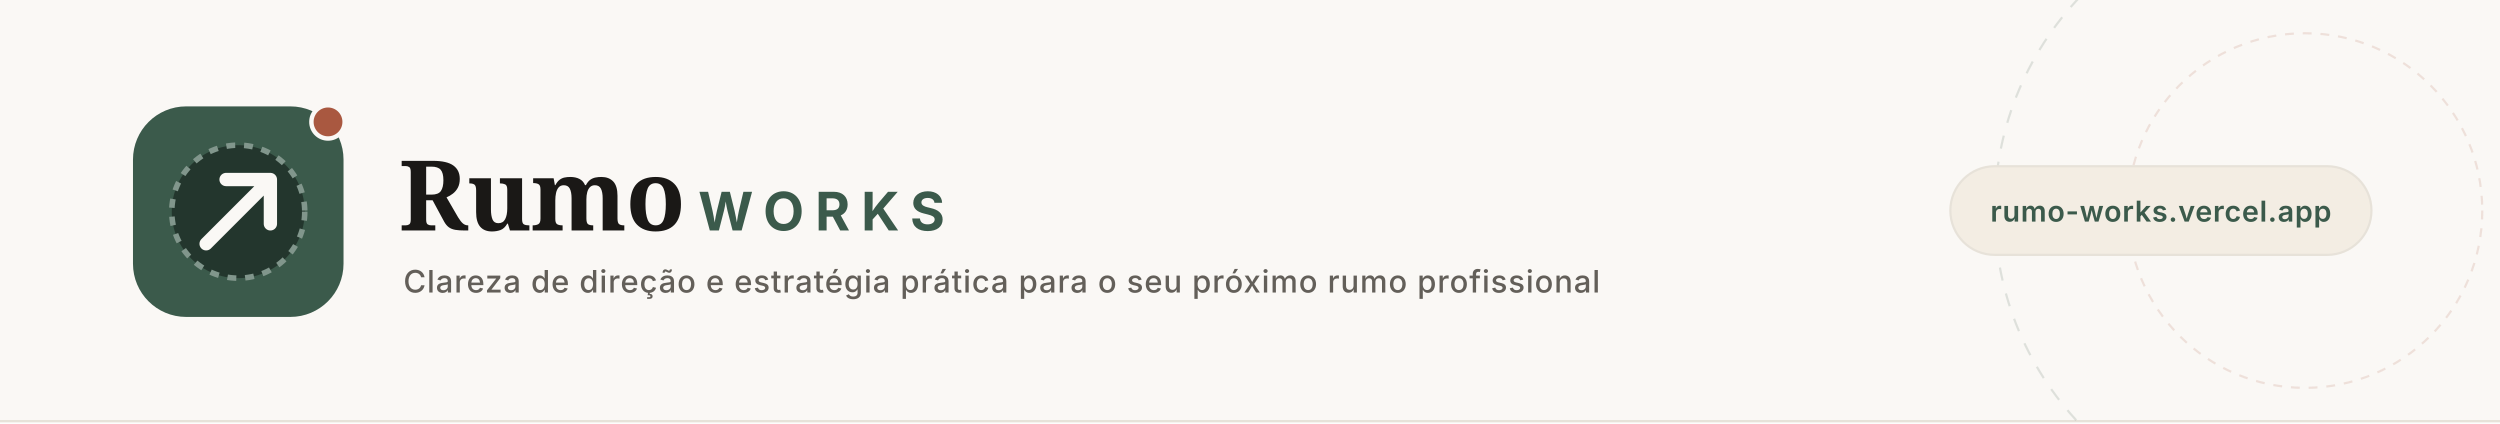
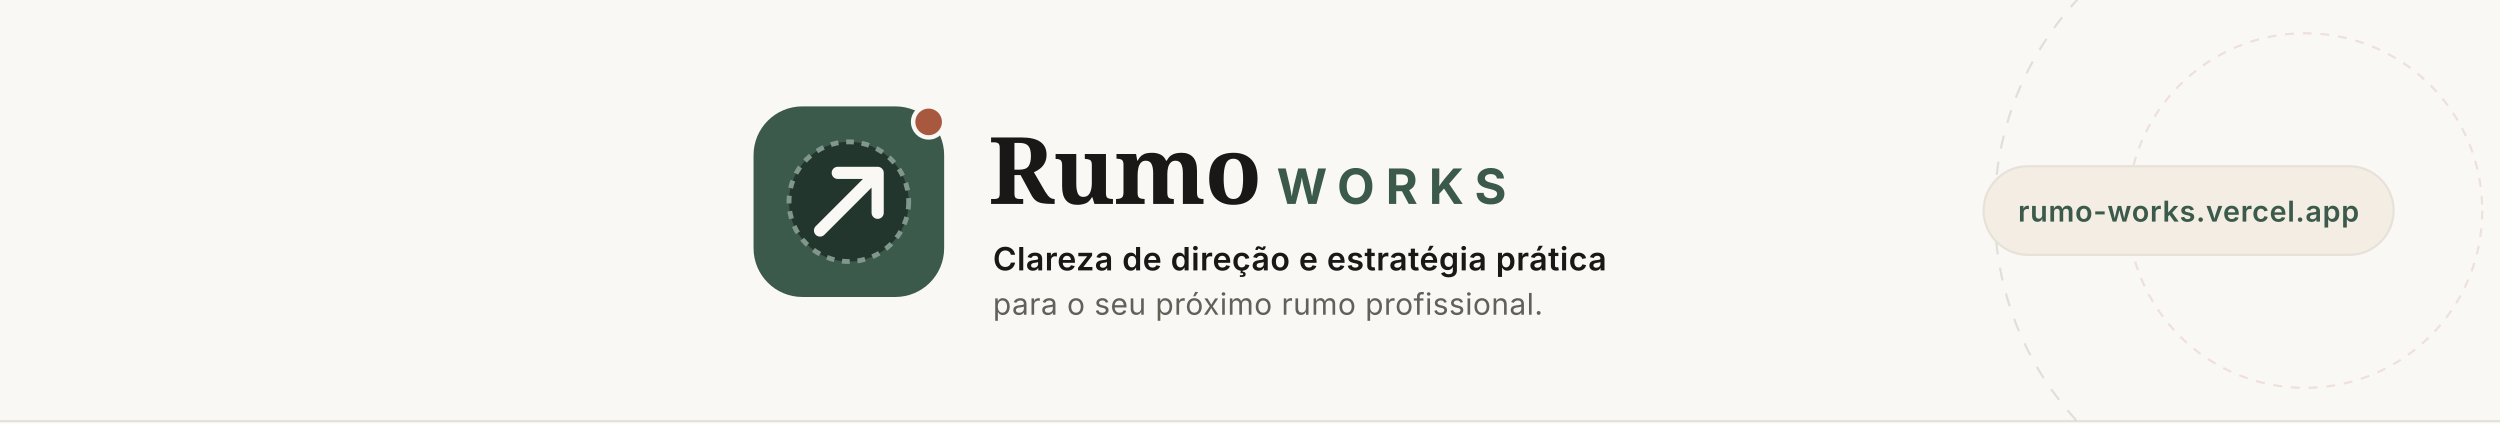
<svg xmlns="http://www.w3.org/2000/svg" viewBox="0 0 1128 191" width="1128" height="191">
  <rect width="1128" height="191" fill="#FAF8F5" />
  <line x1="0" y1="190" x2="1128" y2="190" stroke="#E7E2D9" stroke-width="1" />
  <circle cx="1040" cy="95" r="140" stroke="#3B5A4B" stroke-width="1" stroke-dasharray="6 6" opacity="0.15" fill="none" />
  <circle cx="1040" cy="95" r="80" stroke="#A95840" stroke-width="1" stroke-dasharray="4 4" opacity="0.15" fill="none" />
-   <g transform="translate(60, 48)">
-     <rect width="95" height="95" rx="24" fill="#3B5A4B" />
-     <circle cx="47.5" cy="47.5" r="30" stroke="#EBF1ED" stroke-width="2.5" stroke-dasharray="4 4" opacity="0.4" />
-     <path d="M33 62L62 33M62 33H42M62 33V53" stroke="#FAF8F5" stroke-width="6" stroke-linecap="round" stroke-linejoin="round" />
-     <circle cx="88" cy="7" r="7.5" fill="#A95840" stroke="#FAF8F5" stroke-width="2" />
+   <g transform="translate(340, 48)">
+     <rect width="86" height="86" rx="22" fill="#3B5A4B" />
+     <circle cx="43" cy="43" r="27" stroke="#EBF1ED" stroke-width="2.2" stroke-dasharray="3.5 3.5" opacity="0.4" />
+     <path d="M30 56L56 30M56 30H38M56 30V48" stroke="#FAF8F5" stroke-width="5.5" stroke-linecap="round" stroke-linejoin="round" />
+     <circle cx="79" cy="7" r="7" fill="#A95840" stroke="#FAF8F5" stroke-width="2" />
  </g>
-   <text x="180" y="104" font-family="Georgia, serif" font-size="44" font-weight="600" fill="#1A1816" letter-spacing="-0.5">Rumo</text>
-   <text x="315" y="104" font-family="-apple-system, sans-serif" font-size="24" font-weight="700" fill="#3B5A4B" letter-spacing="5">WORKS</text>
-   <text x="182" y="132" font-family="-apple-system, sans-serif" font-size="14" font-weight="500" fill="#635F59" letter-spacing="0.4">Clareza de direção e estratégia prática para o seu próximo rumo profissional</text>
-   <g transform="translate(880, 75)">
-     <rect width="190" height="40" rx="20" fill="#F3EDE3" stroke="#E7E2D9" stroke-width="1" />
-     <text x="95" y="25" text-anchor="middle" font-family="-apple-system, sans-serif" font-size="13" font-weight="600" fill="#3B5A4B" letter-spacing="0.3">rumo-works.vercel.app</text>
+   <text x="446" y="92" font-family="Georgia, serif" font-size="42" font-weight="600" fill="#1A1816" letter-spacing="-0.5">Rumo</text>
+   <text x="576" y="92" font-family="-apple-system, BlinkMacSystemFont, sans-serif" font-size="22" font-weight="700" fill="#3B5A4B" letter-spacing="5">WORKS</text>
+   <text x="448" y="122" font-family="-apple-system, BlinkMacSystemFont, sans-serif" font-size="14.5" font-weight="600" fill="#1A1816" letter-spacing="0.2">Clareza de direção e estratégia prática</text>
+   <text x="448" y="142" font-family="-apple-system, BlinkMacSystemFont, sans-serif" font-size="13.5" font-weight="400" fill="#635F59" letter-spacing="0.2">para o seu próximo rumo profissional.</text>
+   <g transform="translate(895, 75)">
+     <rect width="185" height="40" rx="20" fill="#F3EDE3" stroke="#E7E2D9" stroke-width="1" />
+     <text x="92.5" y="25" text-anchor="middle" font-family="-apple-system, BlinkMacSystemFont, sans-serif" font-size="13" font-weight="600" fill="#3B5A4B" letter-spacing="0.3">rumo-works.vercel.app</text>
  </g>
</svg>
